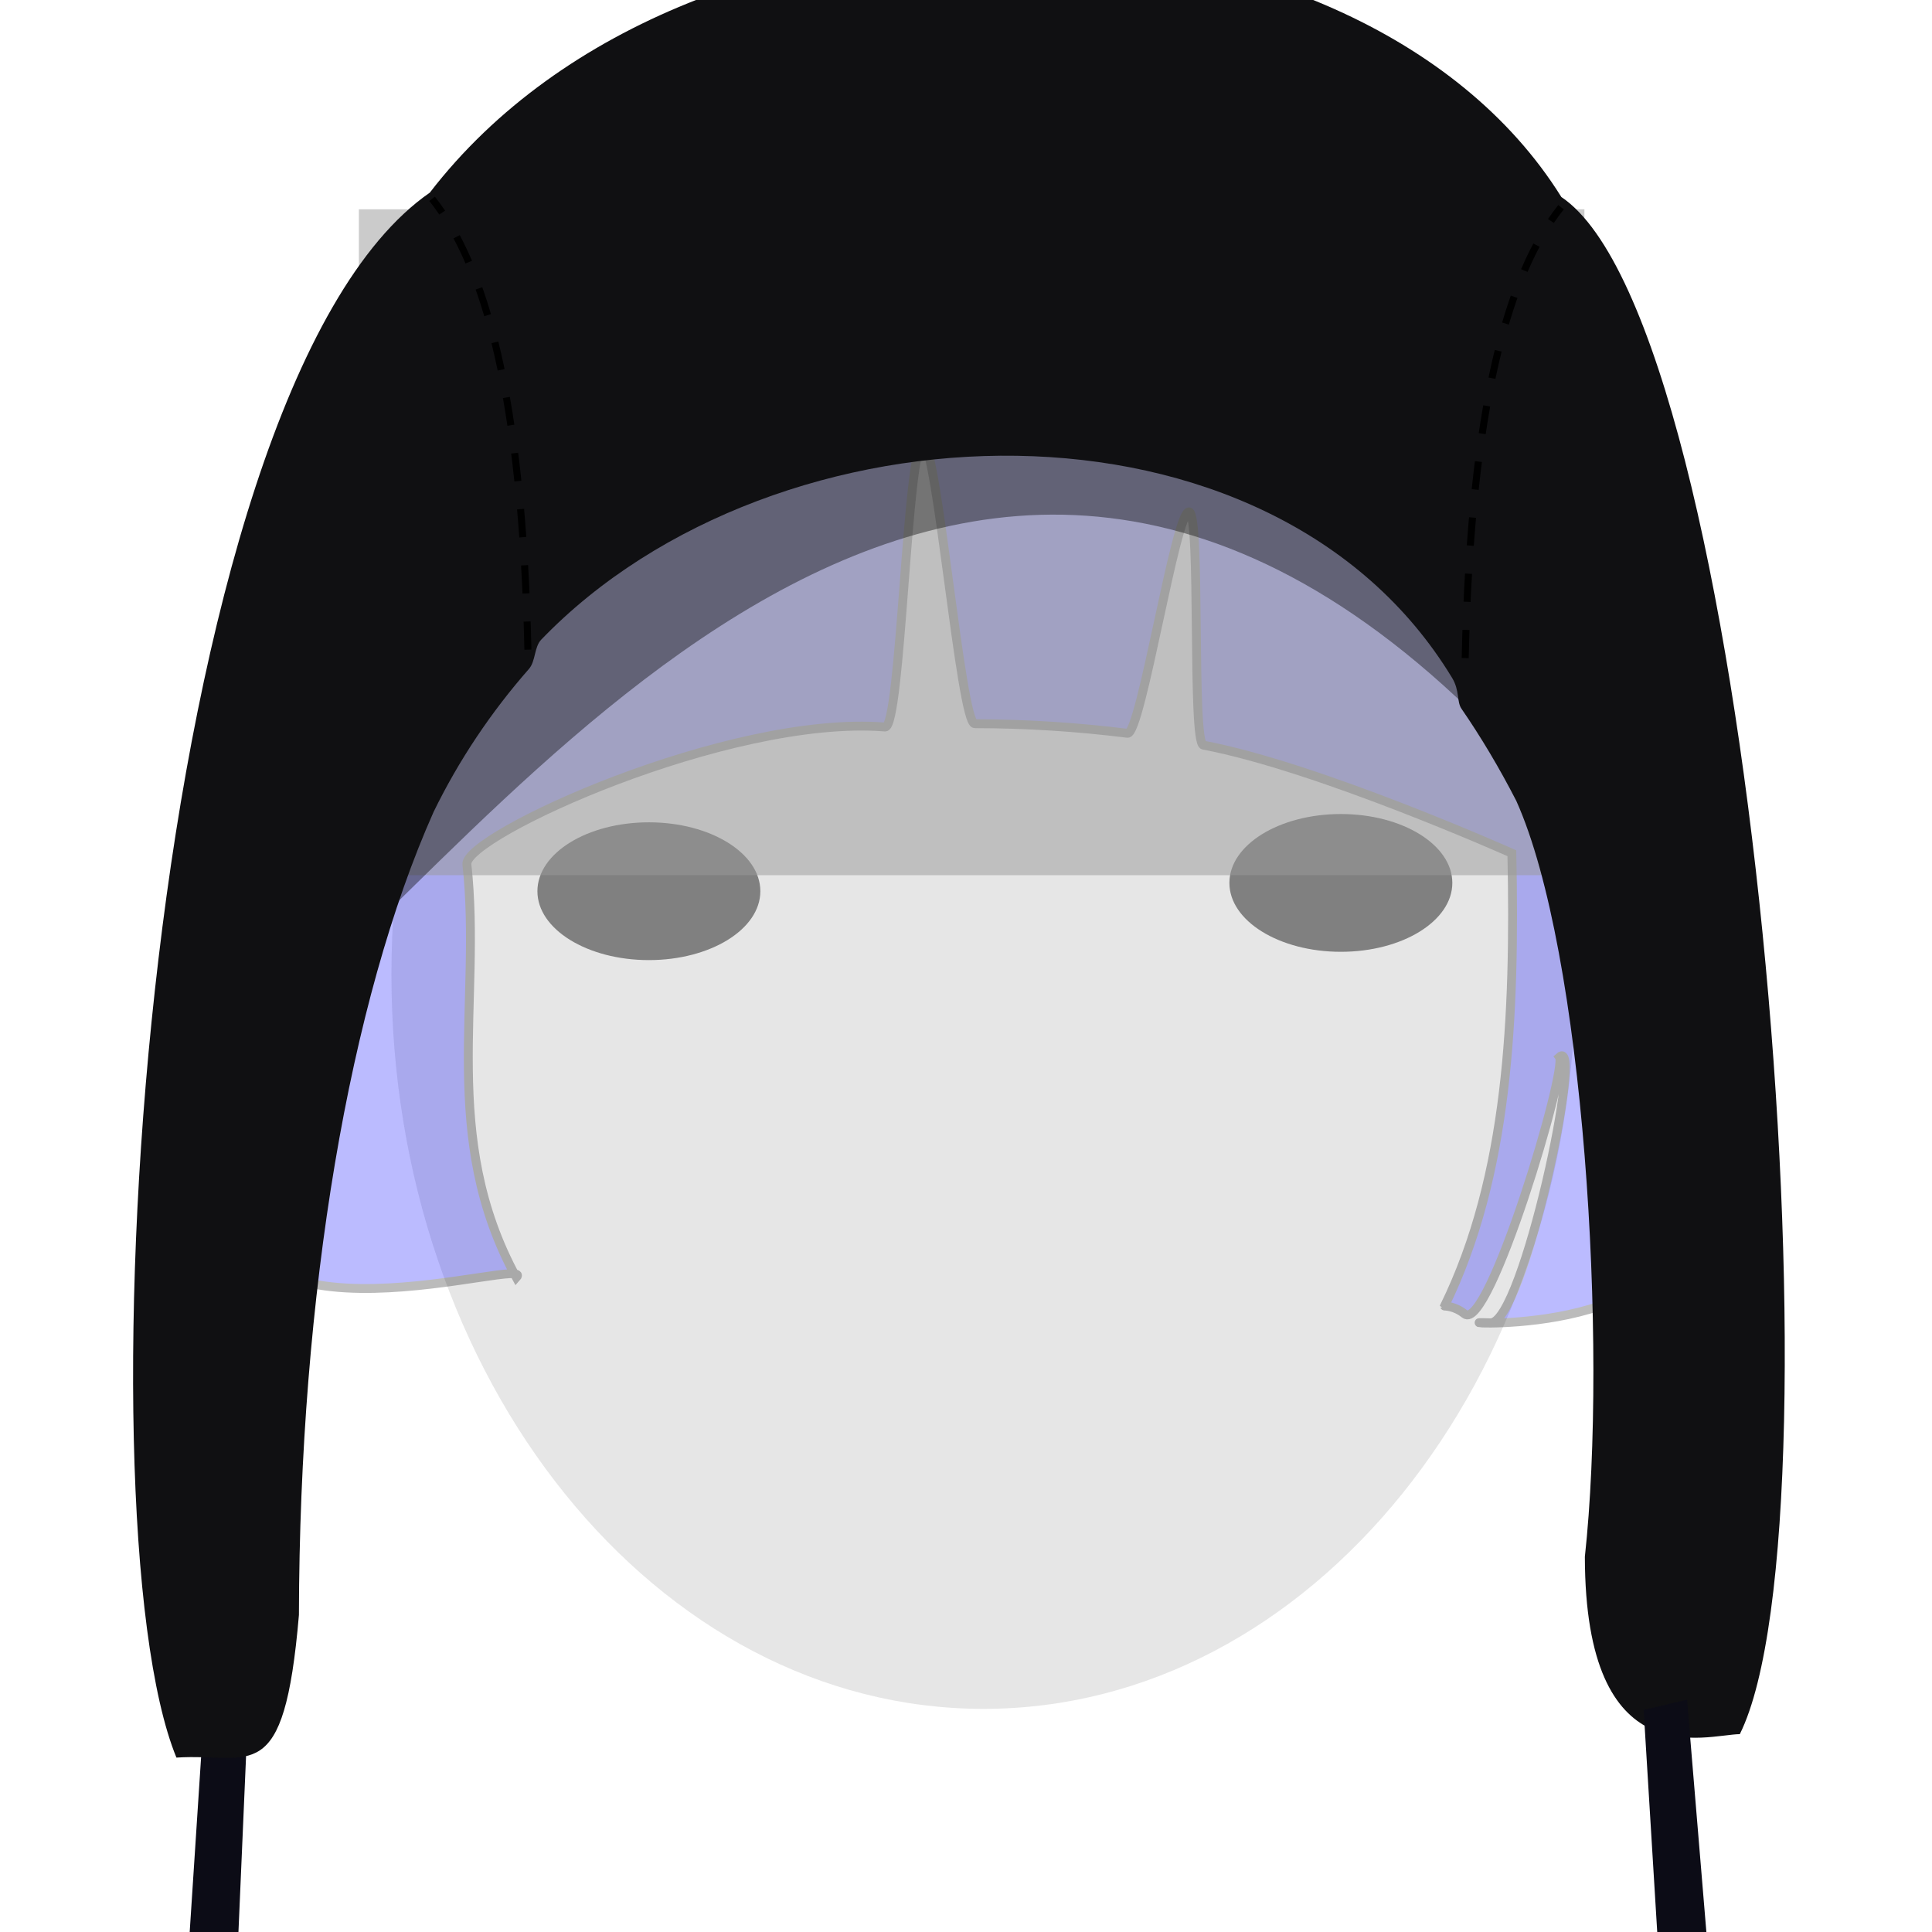
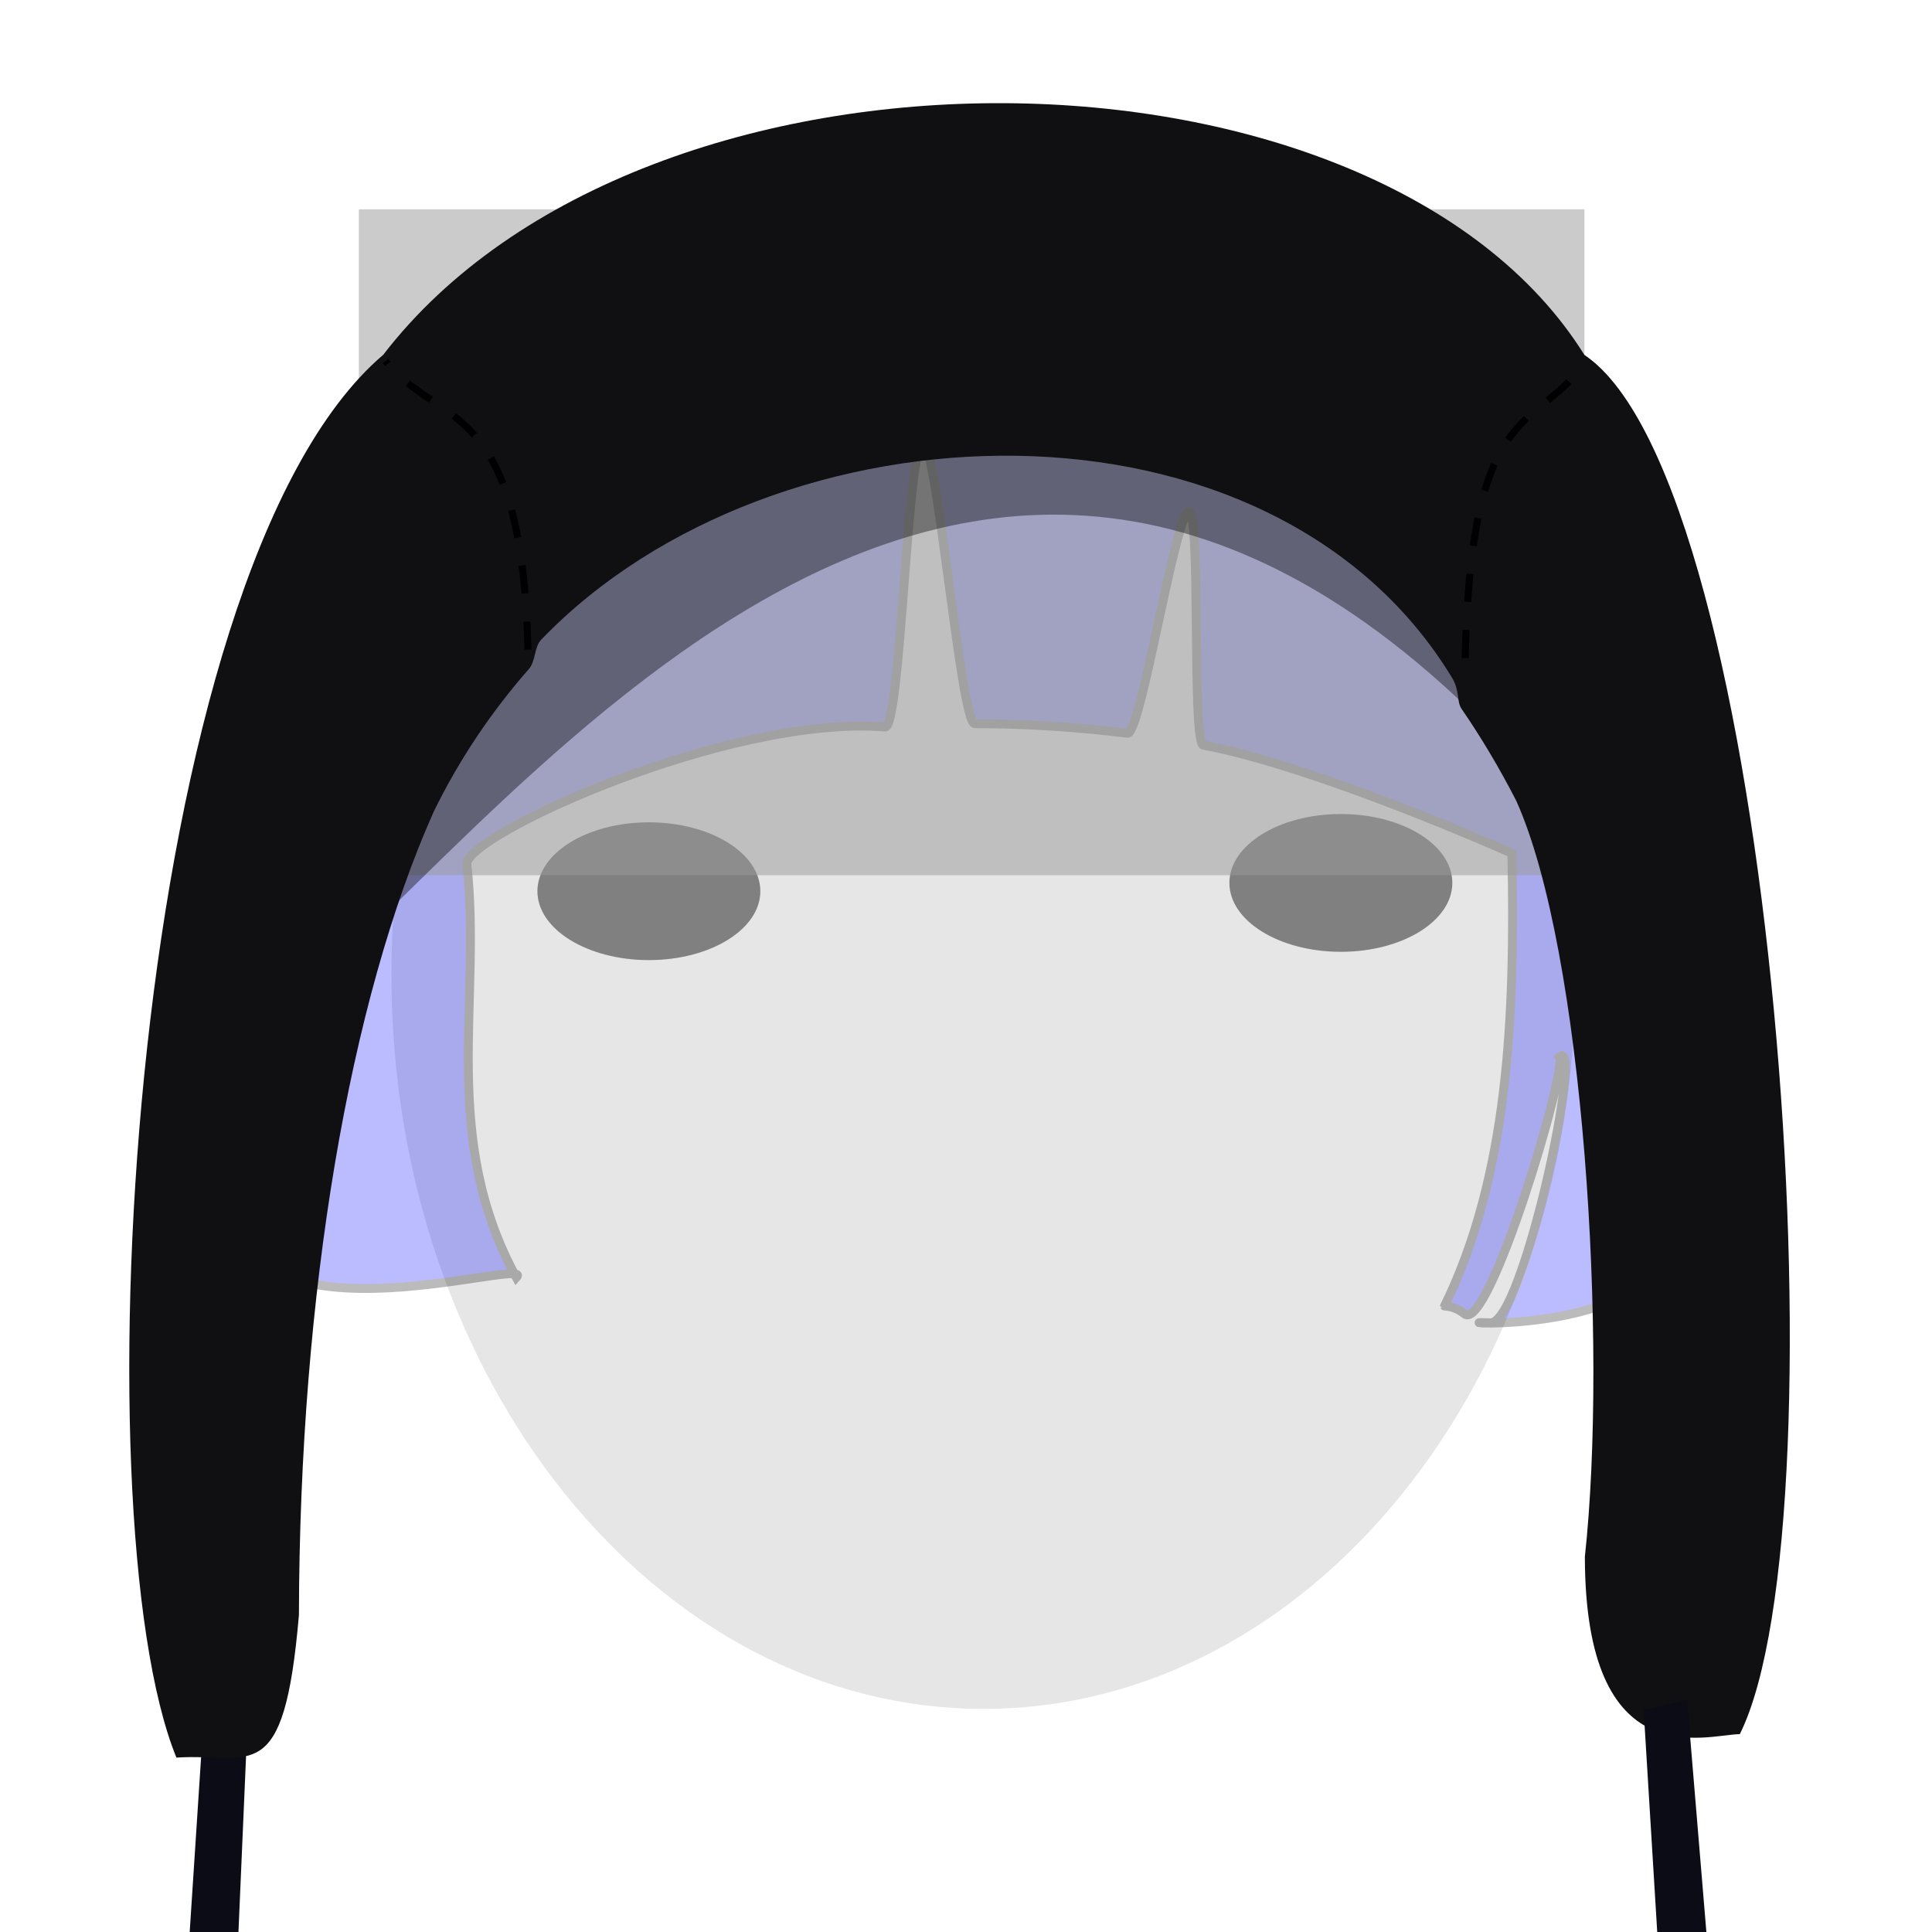
- <svg xmlns="http://www.w3.org/2000/svg" width="210mm" height="210mm" viewBox="0 0 210 210" version="1.1" id="svg707">
+ <svg xmlns="http://www.w3.org/2000/svg" id="svg707" version="1.1" viewBox="0 0 210 210" height="210mm" width="210mm">
  <style id="style261">
     .hair_color {
         fill: blue !important;
     }
     .hair_color_outline {
         stroke: black !important;
     }
     </style>
  <defs id="defs701" />
-   <g id="layer7" style="display:inline;opacity:0.997">
-     <ellipse style="fill:#e6e6e6;stroke-width:0.265" id="path10811" cx="106.908" cy="105.914" rx="64.36" ry="79.833" />
-     <ellipse style="fill:#808080;stroke-width:0.265" id="path10813" cx="70.53" cy="96.871" rx="12.116" ry="7.488" />
-     <ellipse style="display:inline;fill:#808080;stroke-width:0.265" id="path10813-1" cx="145.746" cy="95.969" rx="12.116" ry="7.488" />
-     <path class="hair_color hair_color_outline" style="display:inline;opacity:0.268;stroke-width:0.965;stroke-miterlimit:4;stroke-dasharray:none" d="m 25.642,128.068 c -3,20.281 33.001,8.053 30.484,10.799 C 47.751,123.542 52.387,108.905 50.748,93.937 50.44,90.866 79.146,77.657 96.204,79.023 c 1.729,0.138 2.379,-30.85 4.119,-30.91 1.512,-0.052 4.113,30.547 5.629,30.549 5.564,0.004 11.134,0.362 16.602,1.044 1.465,0.183 5.248,-24.3 6.696,-24.071 1.301,0.205 0.269,25.117 1.554,25.359 12.485,2.348 33.53,11.749 33.53,11.749 0.375,17.82 -0.405,35.06 -7.317,49.217 0.005,0.015 1.071,-0.036 2.182,0.859 2.617,2.105 11.216,-26.64 10.294,-27.927 2.743,-2.504 -3.948,29.016 -7.474,28.89 -7.319,-0.262 19.745,2.256 21.118,-11.29 C 186.371,109.23 171.29,52.537 165.723,47.227 151.824,5.011 66.95,7.842 48.227,45.439 42.134,53.096 26.767,100.474 25.642,128.068 Z" id="path10860" />
-     <path style="display:inline;opacity:0.268" id="path240" class="hair_color" d="M 39.198,95.11 C 39.093,92.787 39.045,88.642 39.824,87.526 50.542,12.374 161.042,-12.824 172.726,88.518 c 0.393,1.844 -0.051,3.668 -0.08,5.503 -4.285,-1.953 -5.539,-4.519 -6.275,-8.225 C 164.02,73.97 154.577,50.159 145.03,44.463 135.998,39.074 90.754,35.096 63.907,49.173 53.497,54.631 54.463,73.355 47.529,84.799 43.832,90.233 42.665,96.375 39.198,95.11 Z" />
+   <g style="display:inline;opacity:0.997" id="layer7">
+     <ellipse ry="79.833" rx="64.36" cy="105.914" cx="106.908" id="path10811" style="fill:#e6e6e6;stroke-width:0.265" />
+     <ellipse ry="7.488" rx="12.116" cy="96.871" cx="70.53" id="path10813" style="fill:#808080;stroke-width:0.265" />
+     <ellipse ry="7.488" rx="12.116" cy="95.969" cx="145.746" id="path10813-1" style="display:inline;fill:#808080;stroke-width:0.265" />
+     <path id="path10860" d="m 25.642,128.068 c -3,20.281 33.001,8.053 30.484,10.799 C 47.751,123.542 52.387,108.905 50.748,93.937 50.44,90.866 79.146,77.657 96.204,79.023 c 1.729,0.138 2.379,-30.85 4.119,-30.91 1.512,-0.052 4.113,30.547 5.629,30.549 5.564,0.004 11.134,0.362 16.602,1.044 1.465,0.183 5.248,-24.3 6.696,-24.071 1.301,0.205 0.269,25.117 1.554,25.359 12.485,2.348 33.53,11.749 33.53,11.749 0.375,17.82 -0.405,35.06 -7.317,49.217 0.005,0.015 1.071,-0.036 2.182,0.859 2.617,2.105 11.216,-26.64 10.294,-27.927 2.743,-2.504 -3.948,29.016 -7.474,28.89 -7.319,-0.262 19.745,2.256 21.118,-11.29 C 186.371,109.23 171.29,52.537 165.723,47.227 151.824,5.011 66.95,7.842 48.227,45.439 42.134,53.096 26.767,100.474 25.642,128.068 Z" style="display:inline;opacity:0.268;stroke-width:0.965;stroke-miterlimit:4;stroke-dasharray:none" class="hair_color hair_color_outline" />
+     <path d="M 39.198,95.11 C 39.093,92.787 39.045,88.642 39.824,87.526 50.542,12.374 161.042,-12.824 172.726,88.518 c 0.393,1.844 -0.051,3.668 -0.08,5.503 -4.285,-1.953 -5.539,-4.519 -6.275,-8.225 C 164.02,73.97 154.577,50.159 145.03,44.463 135.998,39.074 90.754,35.096 63.907,49.173 53.497,54.631 54.463,73.355 47.529,84.799 43.832,90.233 42.665,96.375 39.198,95.11 Z" class="hair_color" id="path240" style="display:inline;opacity:0.268" />
  </g>
-   <g id="guide" style="display:inline;opacity:0.51">
-     <rect style="fill:#999999;fill-rule:evenodd;stroke-width:0.277" id="rect259" width="133.212" height="72.378" x="39.008" y="22.751" />
+   <g style="display:inline;opacity:0.51" id="guide">
+     <rect y="22.751" x="39.008" height="72.378" width="133.212" id="rect259" style="fill:#999999;fill-rule:evenodd;stroke-width:0.277" />
  </g>
-   <g id="contents" style="display:inline;opacity:1">
-     <path style="fill:#0c0c16;fill-opacity:1;stroke:none;stroke-width:0.265px;stroke-linecap:butt;stroke-linejoin:miter;stroke-opacity:1" d="m 21.998,188.867 -4.994,76.502 6.545,-0.677 3.333,-76.933 z" id="path4990" />
-     <path style="fill:#000000;fill-opacity:0.392;stroke:none;stroke-width:0.265px;stroke-linecap:butt;stroke-linejoin:miter;stroke-opacity:1" d="M 32.668,108.107 C 76.585,24.238 137.697,-37.166 175.516,95.256 113.365,12.311 61.411,82.395 32.668,108.107 Z" id="path4988" />
-     <path d="M 19.177,191.043 C 8.36,164.71 15.617,42.5 46.72,20.938 c 28.541,-37.071 100.615,-35.403 122.992,0.476 20.805,13.95 31.043,143.66 19.4,167.079 -3.714,0.047 -16.808,4.702 -16.844,-19.28 2.502,-23.056 -0.085,-65.775 -7.455,-82.167 -1.857,-3.613 -3.85,-6.948 -5.959,-10.014 -0.519,-0.755 -0.181,-1.971 -1.017,-3.351 -19.617,-32.368 -73.511,-30.618 -99.006,-4.157 -0.773,0.802 -0.6,2.346 -1.336,3.185 -4.091,4.66 -7.604,9.879 -10.367,15.547 -9.149,20.535 -14.568,52.297 -14.636,87.285 -1.626,19.056 -5.193,14.971 -13.314,15.502 z" style="fill:#101012;fill-opacity:1;stroke:none;stroke-width:0.342px;stroke-linecap:butt;stroke-linejoin:miter;stroke-opacity:1" id="path2917" />
-     <path id="path4990-9" d="m 178.657,185.858 4.679,76.502 6.442,-0.677 -6.405,-76.933 z" style="display:inline;opacity:1;fill:#0c0c16;fill-opacity:1;stroke:none;stroke-width:0.265px;stroke-linecap:butt;stroke-linejoin:miter;stroke-opacity:1" />
-     <path id="path5687" d="M 57.382,70.617 C 56.752,43.022 52.728,28.875 46.967,21.611" style="fill:none;stroke:#000000;stroke-width:0.765;stroke-linecap:butt;stroke-linejoin:miter;stroke-opacity:1;stroke-miterlimit:4;stroke-dasharray:3.06,3.06;stroke-dashoffset:0" />
-     <path style="display:inline;opacity:1;fill:none;stroke:#000000;stroke-width:0.765;stroke-linecap:butt;stroke-linejoin:miter;stroke-miterlimit:4;stroke-dasharray:3.06, 3.06;stroke-dashoffset:0;stroke-opacity:1" d="m 159.26,71.53 c 0.63,-27.595 4.654,-41.743 10.415,-49.006" id="path5687-0" />
+   <g style="display:inline;opacity:1" id="contents">
+     <path id="path4990" d="m 21.998,188.867 -4.994,76.502 6.545,-0.677 3.333,-76.933 z" style="fill:#0c0c16;fill-opacity:1;stroke:none;stroke-width:0.265px;stroke-linecap:butt;stroke-linejoin:miter;stroke-opacity:1" />
+     <path id="path4988" d="M 32.668,108.107 C 76.585,24.238 137.697,-37.166 175.516,95.256 113.365,12.311 61.411,82.395 32.668,108.107 Z" style="fill:#000000;fill-opacity:0.392;stroke:none;stroke-width:0.265px;stroke-linecap:butt;stroke-linejoin:miter;stroke-opacity:1" />
+     <path id="path2917" style="fill:#101012;fill-opacity:1;stroke:none;stroke-width:0.342px;stroke-linecap:butt;stroke-linejoin:miter;stroke-opacity:1" d="M 19.177,191.043 C 8.432,164.753 13.957,62.163 41.653,38.567 70.194,1.496 149.838,2.697 172.215,38.576 c 20.805,13.95 28.54,126.498 16.897,149.917 -3.714,0.047 -16.808,4.702 -16.844,-19.28 2.502,-23.056 -0.085,-65.775 -7.455,-82.167 -1.857,-3.613 -3.85,-6.948 -5.959,-10.014 -0.519,-0.755 -0.181,-1.971 -1.017,-3.351 -19.617,-32.368 -73.511,-30.618 -99.006,-4.157 -0.773,0.802 -0.6,2.346 -1.336,3.185 -4.091,4.66 -7.604,9.879 -10.367,15.547 -9.149,20.535 -14.568,52.297 -14.636,87.285 -1.626,19.056 -5.193,14.971 -13.314,15.502 z" />
+     <path style="display:inline;opacity:1;fill:#0c0c16;fill-opacity:1;stroke:none;stroke-width:0.265px;stroke-linecap:butt;stroke-linejoin:miter;stroke-opacity:1" d="m 178.657,185.858 4.679,76.502 6.442,-0.677 -6.405,-76.933 z" id="path4990-9" />
+     <path style="fill:none;stroke:#000000;stroke-width:0.765;stroke-linecap:butt;stroke-linejoin:miter;stroke-miterlimit:4;stroke-dasharray:3.06, 3.06;stroke-dashoffset:0;stroke-opacity:1" d="M 57.382,70.617 C 56.752,43.022 47.661,46.504 41.899,39.24" id="path5687" />
+     <path id="path5687-0" d="m 159.26,71.53 c 0.63,-27.595 7.157,-24.58 12.918,-31.844" style="display:inline;opacity:1;fill:none;stroke:#000000;stroke-width:0.765;stroke-linecap:butt;stroke-linejoin:miter;stroke-miterlimit:4;stroke-dasharray:3.06, 3.06;stroke-dashoffset:0;stroke-opacity:1" />
  </g>
</svg>
